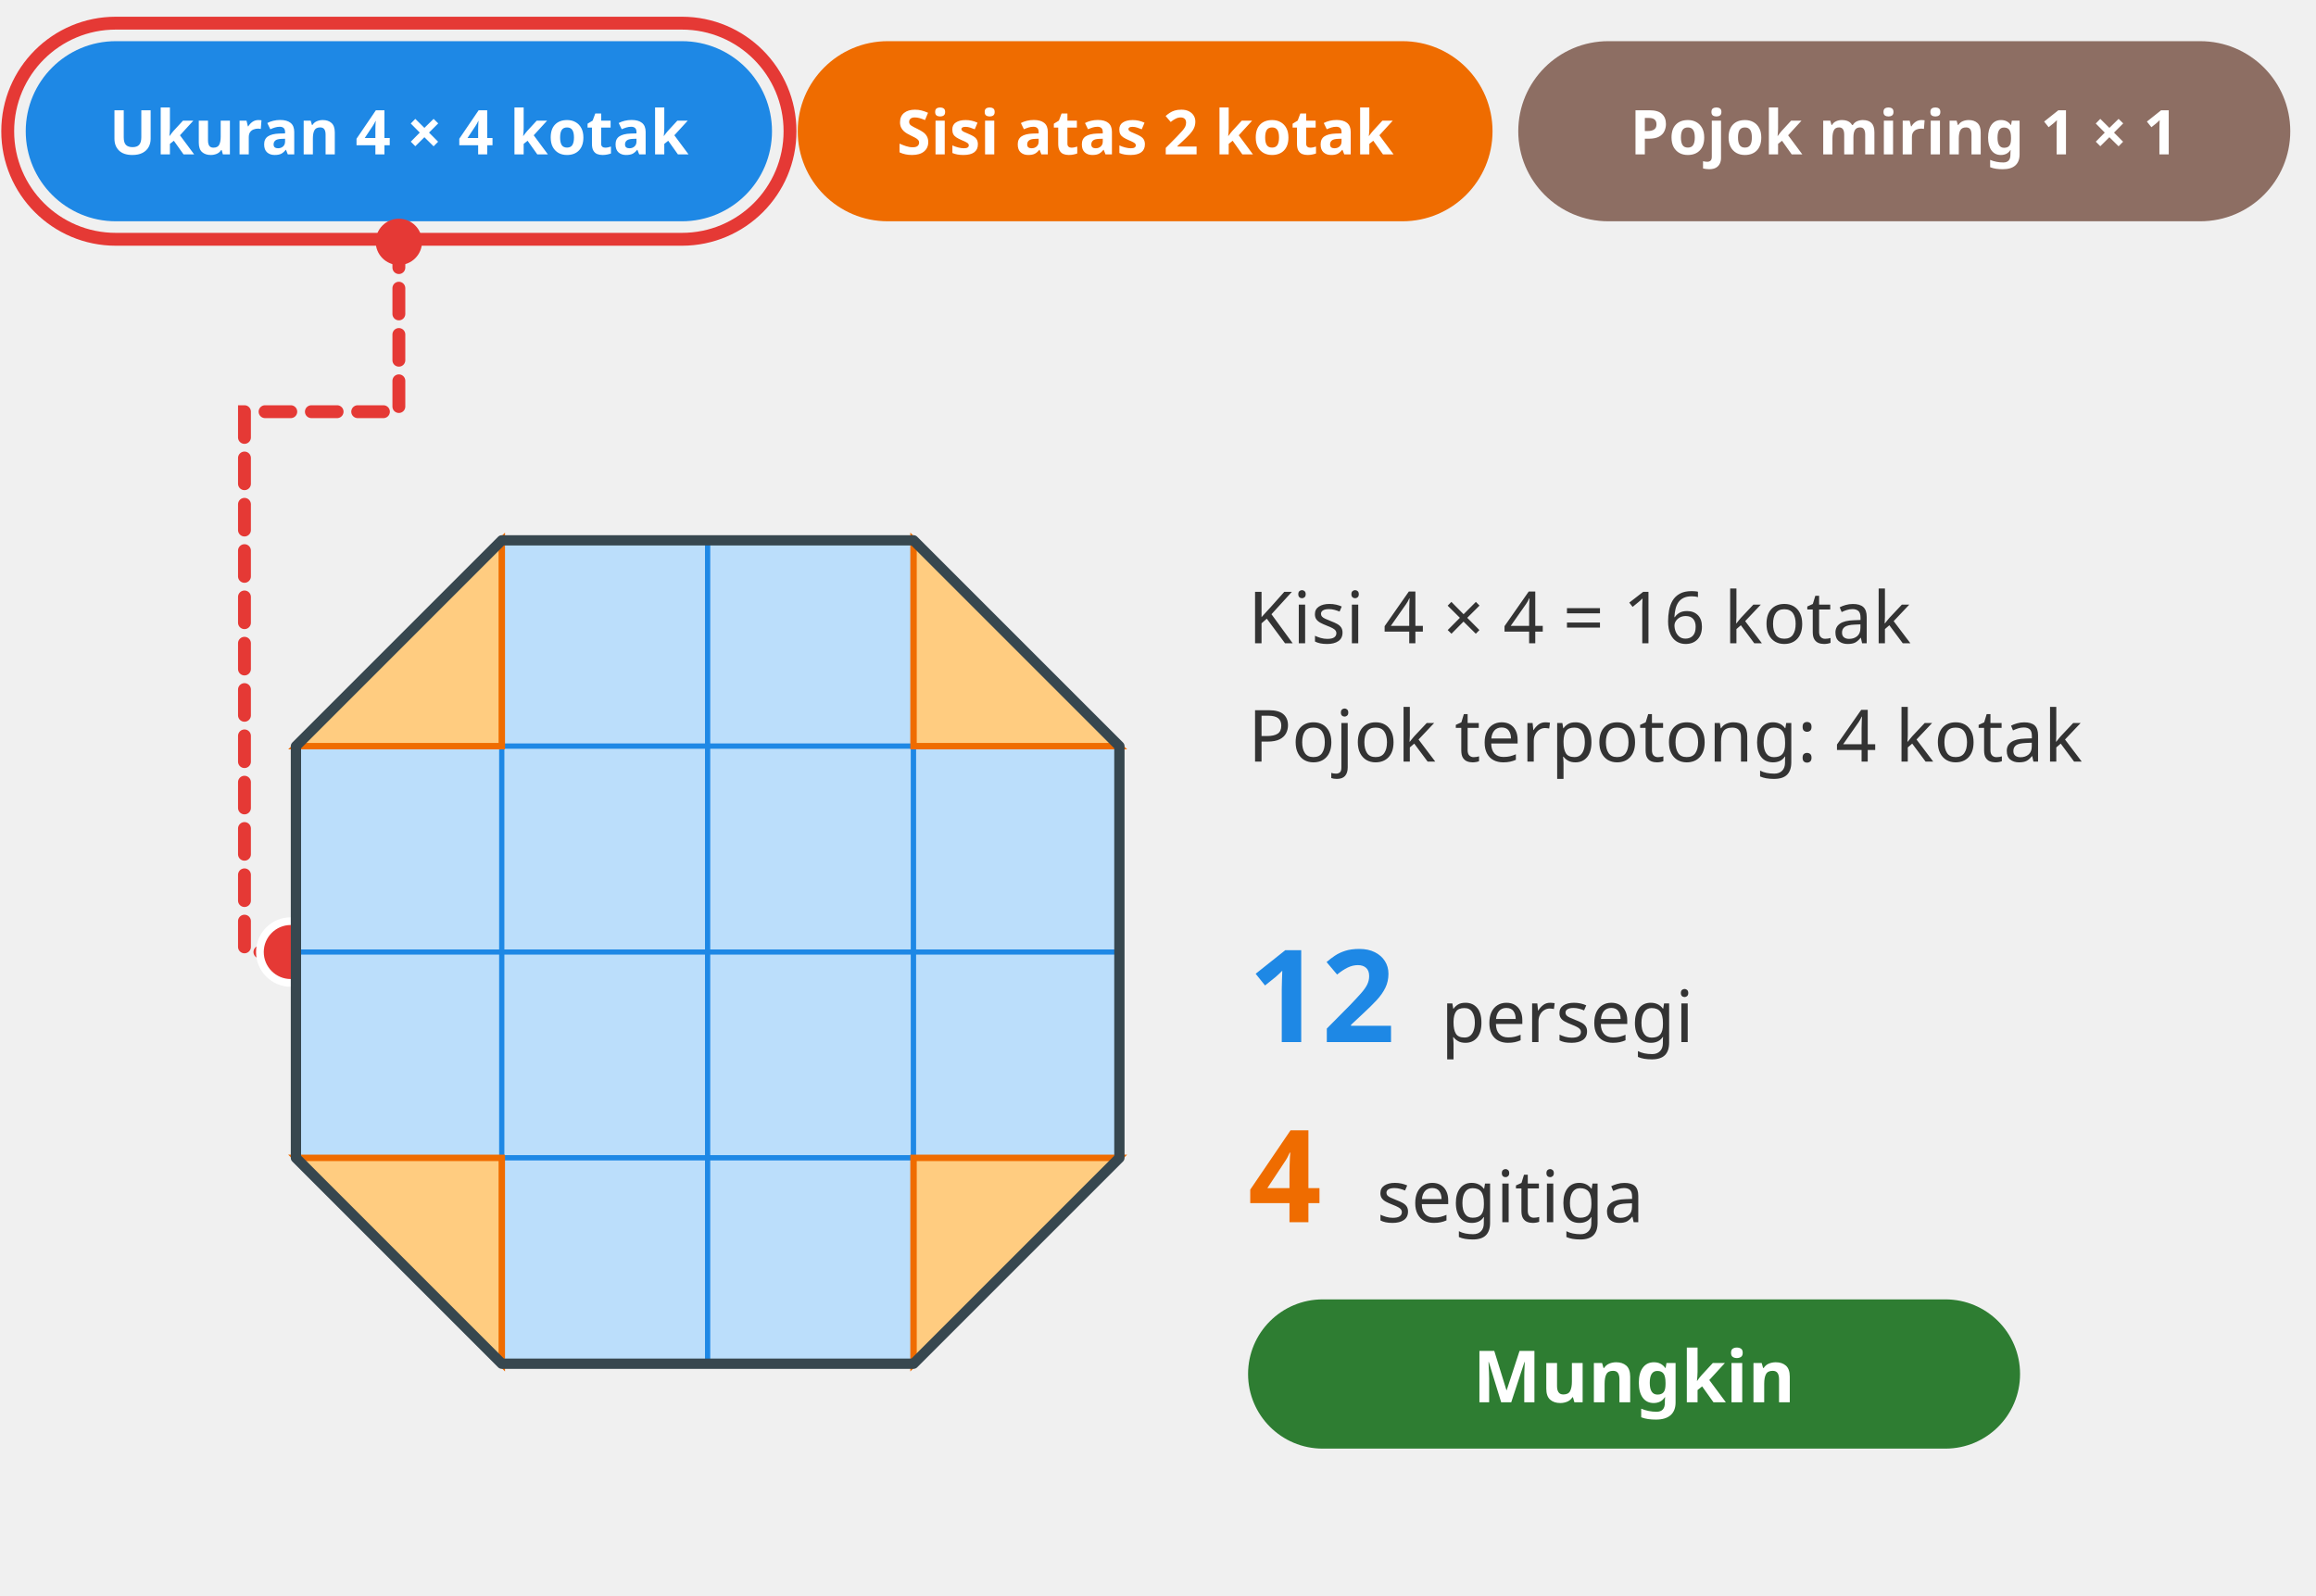
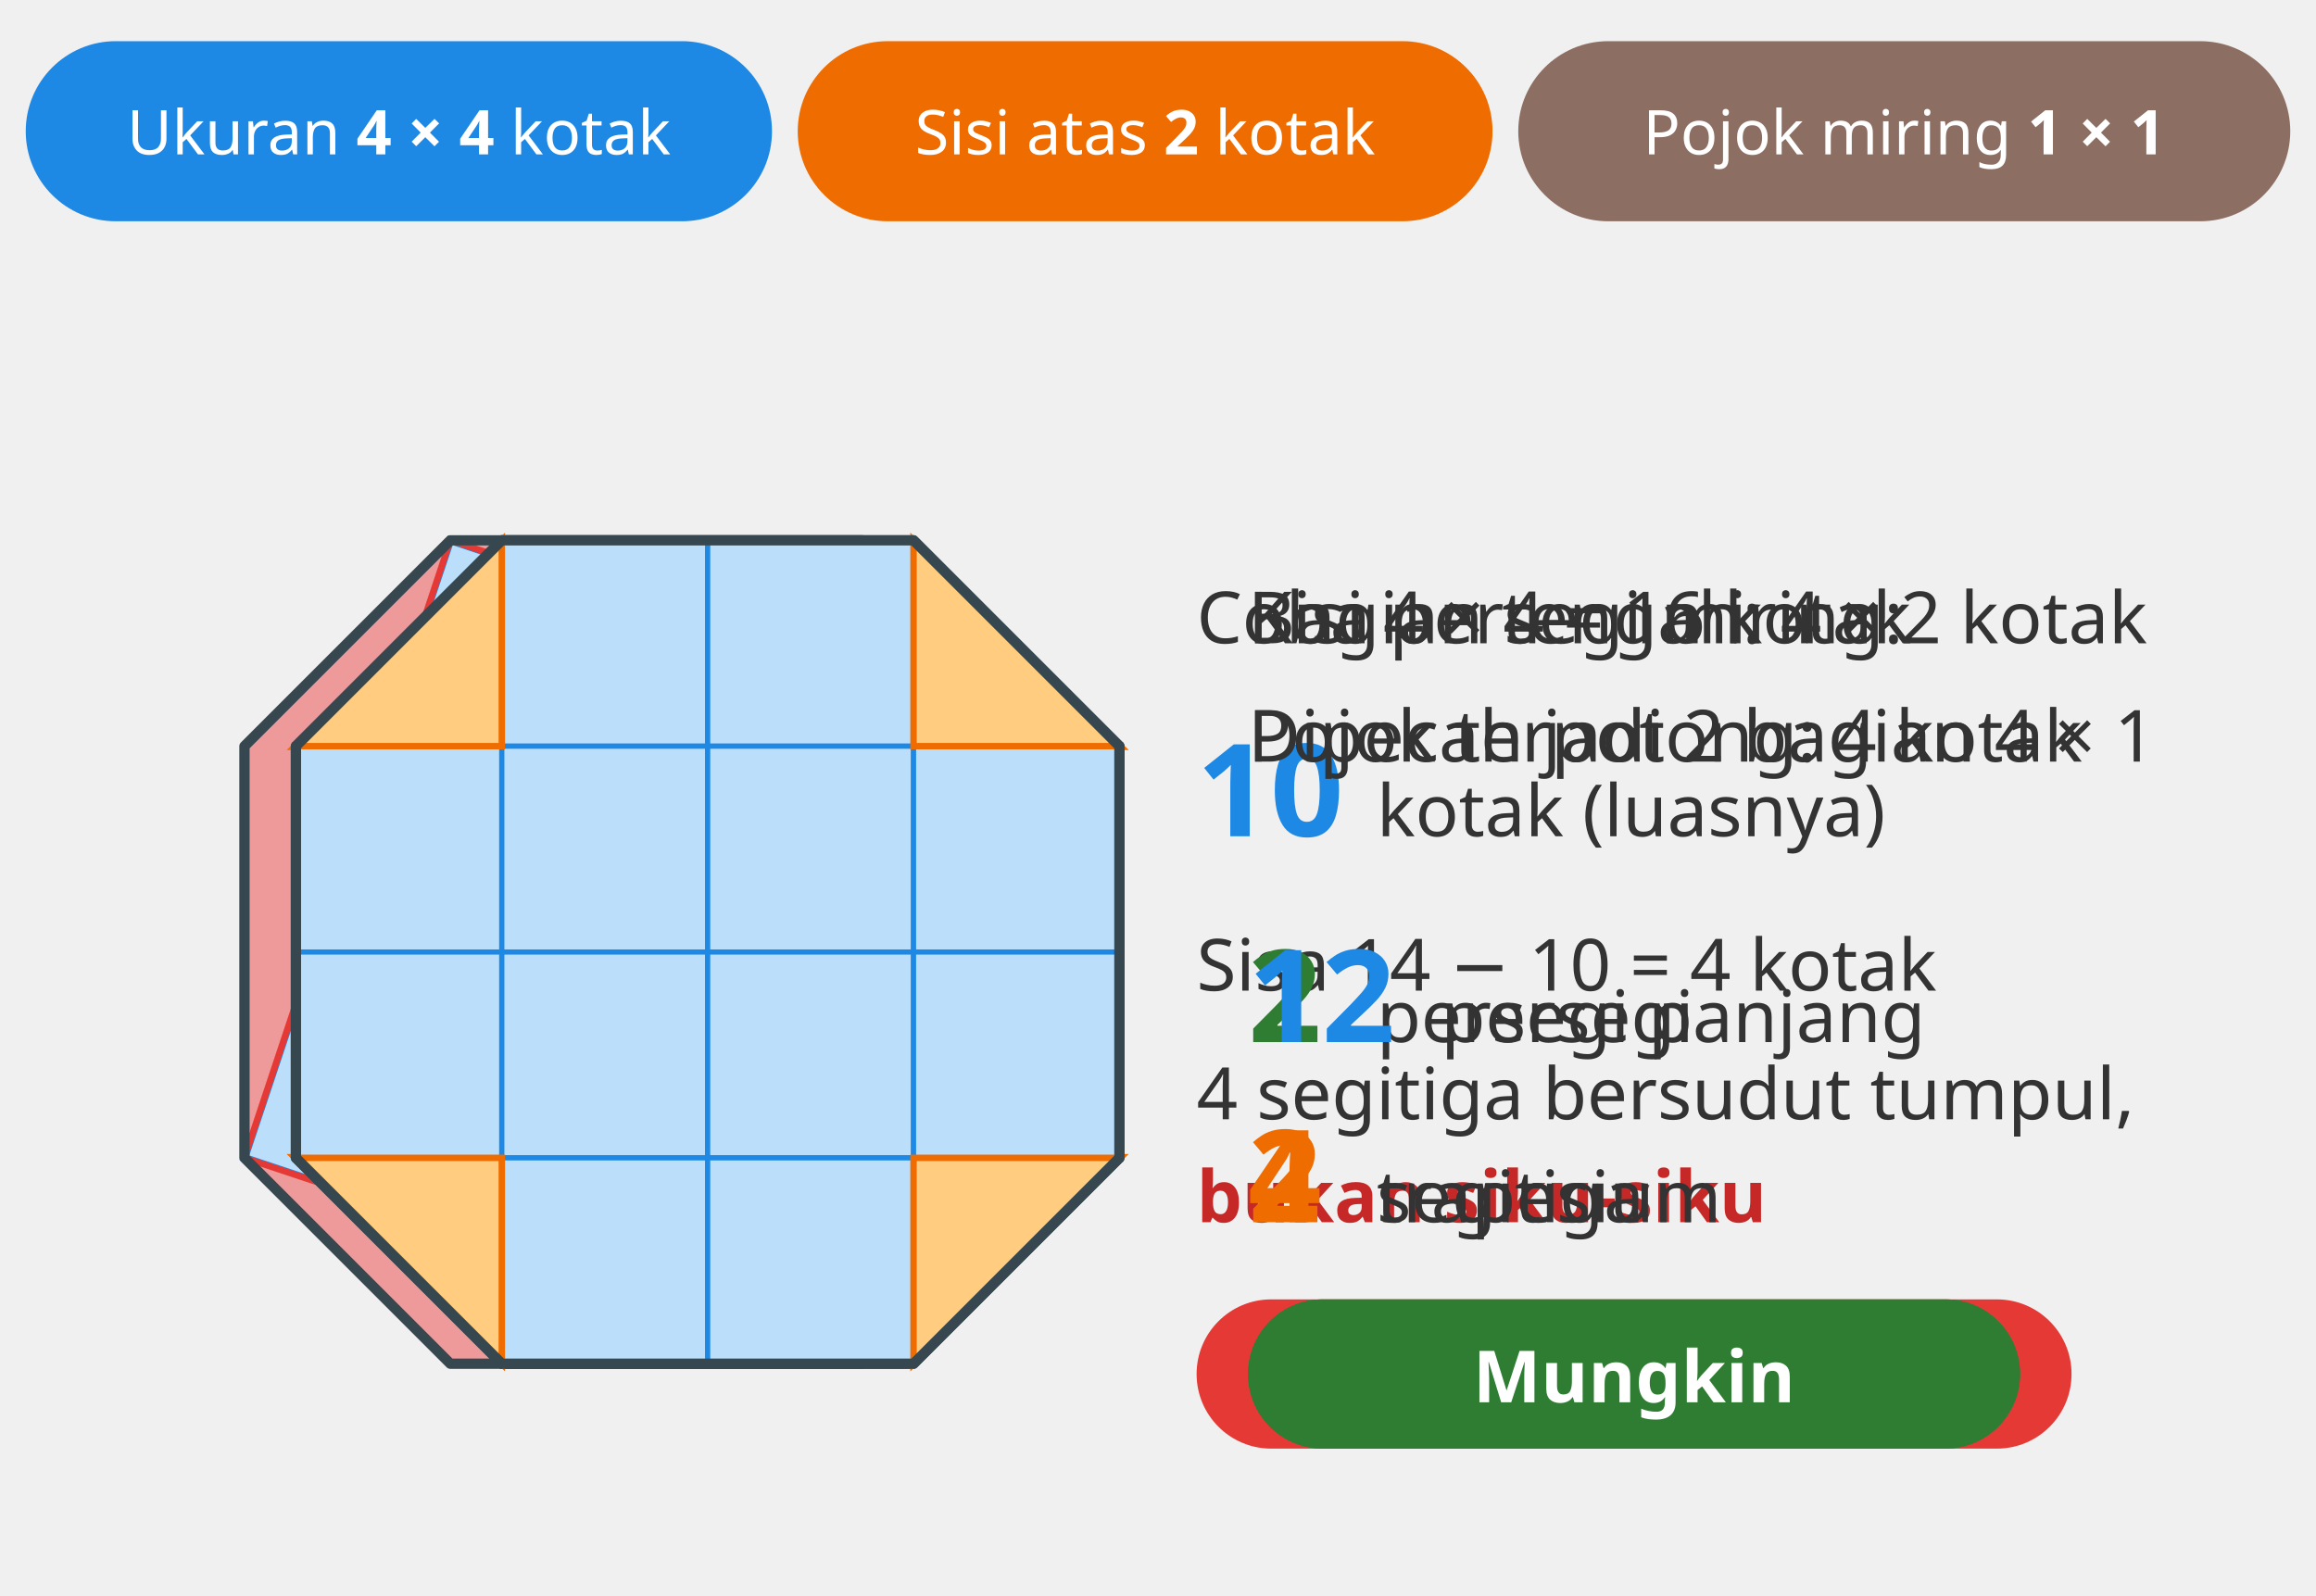
- <svg xmlns="http://www.w3.org/2000/svg" viewBox="0 0 900 620" data-tahap="1" font-family="Poppins, sans-serif">
+ <svg xmlns="http://www.w3.org/2000/svg" viewBox="0 0 900 620" font-family="Poppins, sans-serif">
  <style>
- .tahap{display:none}
- svg[data-tahap="1"] #tahap1,svg[data-tahap="2"] #tahap2,svg[data-tahap="3"] #tahap3{display:inline}
.fx{transform-box:fill-box;transform-origin:center}
.kiri{transform-origin:left center}
.penunjuk{visibility:hidden}
.kini .penunjuk{visibility:visible}
.kini .pop{animation:pop .6s cubic-bezier(.3,1.6,.5,1) both}
.kini .drop{animation:drop .55s ease-out both}
.kini .tumbuh{animation:tumbuh .9s ease-out both}
.kini .muncul{animation:muncul .5s ease-out both}
.kini .garis{stroke-dasharray:900;animation:garis .9s ease-out both}
.kini .kedut{animation:kedut .45s ease-in-out 3}
.kini .sorot{animation:kedut .45s ease-in-out 3,sorot .45s ease-in-out 3}
.kini .cincin{animation:cincin .7s ease-in-out 5}
.kini .alir{animation:muncul .3s ease-out both,alir .5s linear 8}
@keyframes pop{0%{opacity:0;transform:scale(.3)}100%{opacity:1;transform:scale(1)}}
@keyframes drop{0%{opacity:0;transform:translateY(-60px)}70%{opacity:1;transform:translateY(6px)}100%{opacity:1;transform:translateY(0)}}
@keyframes tumbuh{from{transform:scaleX(0)}to{transform:scaleX(1)}}
@keyframes muncul{from{opacity:0}to{opacity:1}}
@keyframes garis{from{stroke-dashoffset:900}to{stroke-dashoffset:0}}
@keyframes kedut{0%,100%{transform:scale(1)}50%{transform:scale(1.22)}}
@keyframes sorot{50%{fill:#E53935}}
@keyframes cincin{0%,100%{transform:scale(1);opacity:1}50%{transform:scale(1.07);opacity:.45}}
@keyframes alir{from{stroke-dashoffset:36}to{stroke-dashoffset:0}}
+ .kini~.tahap{opacity:0}
</style>
  <g id="tahap0">
    <g class="fx pop" style="animation-delay:0.0s">
      <rect x="10" y="16" width="290" height="70" rx="35" fill="#1E88E5" />
-       <text x="155.0" y="60" font-size="24" font-weight="600" fill="#fff" text-anchor="middle">Ukuran 4 × 4 kotak</text>
+       <text x="155.0" y="60" font-size="24" font-weight="500" fill="#fff" text-anchor="middle">Ukuran <tspan font-weight="700">4 × 4</tspan> kotak</text>
    </g>
    <g class="fx pop" style="animation-delay:0.15s">
      <rect x="310" y="16" width="270" height="70" rx="35" fill="#EF6C00" />
-       <text x="445.0" y="60" font-size="24" font-weight="600" fill="#fff" text-anchor="middle">Sisi atas 2 kotak</text>
+       <text x="445.0" y="60" font-size="24" font-weight="500" fill="#fff" text-anchor="middle">Sisi atas <tspan font-weight="700">2</tspan> kotak</text>
    </g>
    <g class="fx pop" style="animation-delay:0.3s">
      <rect x="590" y="16" width="300" height="70" rx="35" fill="#8D6E63" />
-       <text x="740.0" y="60" font-size="24" font-weight="600" fill="#fff" text-anchor="middle">Pojok miring 1 × 1</text>
+       <text x="740.0" y="60" font-size="24" font-weight="500" fill="#fff" text-anchor="middle">Pojok miring <tspan font-weight="700">1 × 1</tspan>
+       </text>
    </g>
  </g>
-   <g id="tahap1" class="tahap kini">
+   <g id="tahap3" class="tahap">
+     <g class="penunjuk">
+       <rect class="fx cincin" x="583" y="9" width="314" height="84" rx="42" fill="none" stroke="#E53935" stroke-width="5" />
+       <path class="alir" d="M 740 94 V160 H135 V250" fill="none" stroke="#E53935" stroke-width="5" stroke-dasharray="10 8" stroke-linecap="round" />
+       <circle class="fx pop" cx="740" cy="94" r="9" fill="#E53935" />
+       <g class="fx pop" style="animation-delay:0.30s">
+         <circle class="fx kedut" style="animation-delay:0.90s" cx="135" cy="250" r="12" fill="#E53935" stroke="#fff" stroke-width="3" />
+       </g>
+     </g>
+     <g transform="translate(35,0)">
+       <polygon class="fx pop" style="animation-delay:0.2s" points="140,210 380,290 300,530 60,450" fill="#BBDEFB" stroke="#1E88E5" stroke-width="3" />
+       <polygon class="fx pop" style="animation-delay:0.50s" points="140,210 300,210 380,290" fill="#EF9A9A" stroke="#E53935" stroke-width="2.5" />
+       <polygon class="fx pop" style="animation-delay:0.62s" points="380,290 380,450 300,530" fill="#EF9A9A" stroke="#E53935" stroke-width="2.5" />
+       <polygon class="fx pop" style="animation-delay:0.74s" points="300,530 140,530 60,450" fill="#EF9A9A" stroke="#E53935" stroke-width="2.5" />
+       <polygon class="fx pop" style="animation-delay:0.86s" points="60,450 60,290 140,210" fill="#EF9A9A" stroke="#E53935" stroke-width="2.5" />
+       <polygon points="140,210 300,210 380,290 380,450 300,530 140,530 60,450 60,290" fill="none" stroke="#37474F" stroke-width="4" stroke-linejoin="round" />
+       <g class="fx muncul" style="animation-delay:0.9s">
+         <text x="262" y="236" font-size="24" font-weight="700" fill="#B71C1C" text-anchor="middle">135°</text>
+         <text x="220" y="395" font-size="28" font-weight="600" fill="#0D47A1" text-anchor="middle">persegi miring</text>
+       </g>
+       <g class="fx muncul" style="animation-delay:0.3s">
+         <text x="430" y="250" font-size="28" font-weight="400" fill="#333">Coba persegi miring:</text>
+       </g>
+       <g class="fx muncul" style="animation-delay:0.5s">
+         <text x="430" y="325" font-size="50" font-weight="700" fill="#1E88E5">10</text>
+         <text x="500" y="325" font-size="28" font-weight="500" fill="#333">kotak (luasnya)</text>
+         <text x="430" y="385" font-size="28" font-weight="400" fill="#333">Sisa 14 − 10 = 4 kotak</text>
+       </g>
+       <g class="fx muncul" style="animation-delay:0.9s">
+         <text x="430" y="435" font-size="28" font-weight="400" fill="#333">4 segitiga bersudut tumpul,</text>
+         <text x="430" y="475" font-size="28" font-weight="700" fill="#C62828">bukan siku-siku</text>
+       </g>
+       <g class="fx drop" style="animation-delay:1.2s">
+         <rect x="430" y="505" width="340" height="58" rx="29" fill="#E53935" />
+         <text x="600.0" y="545" font-size="28" font-weight="700" fill="#fff" text-anchor="middle">Tidak Mungkin</text>
+       </g>
+     </g>
+   </g>
+   <g id="tahap2" class="tahap">
+     <g class="penunjuk">
+       <rect class="fx cincin" x="303" y="9" width="284" height="84" rx="42" fill="none" stroke="#E53935" stroke-width="5" />
+       <path class="alir" d="M 445 94 V160 H275 V210" fill="none" stroke="#E53935" stroke-width="5" stroke-dasharray="10 8" stroke-linecap="round" />
+       <circle class="fx pop" cx="445" cy="94" r="9" fill="#E53935" />
+       <g class="fx pop" style="animation-delay:0.30s">
+         <circle class="fx kedut" style="animation-delay:0.90s" cx="275" cy="210" r="12" fill="#E53935" stroke="#fff" stroke-width="3" />
+       </g>
+     </g>
+     <g transform="translate(55,0)">
+       <rect class="fx pop" style="animation-delay:0.2s" x="60" y="290" width="320" height="80" fill="#C8E6C9" stroke="#2E7D32" stroke-width="3" />
+       <rect class="fx pop" style="animation-delay:0.35s" x="60" y="370" width="320" height="80" fill="#C8E6C9" stroke="#2E7D32" stroke-width="3" />
+       <polygon class="fx pop" style="animation-delay:0.5s" points="60,290 140,210 300,210 380,290" fill="#FFCC80" stroke="#EF6C00" stroke-width="3" />
+       <polygon class="fx pop" style="animation-delay:0.65s" points="60,450 380,450 300,530 140,530" fill="#FFCC80" stroke="#EF6C00" stroke-width="3" />
+       <polygon points="140,210 300,210 380,290 380,450 300,530 140,530 60,450 60,290" fill="none" stroke="#37474F" stroke-width="4" stroke-linejoin="round" />
+       <g class="fx muncul" style="animation-delay:0.8s">
+         <text x="220" y="336" font-size="28" font-weight="600" fill="#1B5E20" text-anchor="middle">4 × 1</text>
+         <text x="220" y="416" font-size="28" font-weight="600" fill="#1B5E20" text-anchor="middle">4 × 1</text>
+         <text x="220" y="265" font-size="24" font-weight="600" fill="#8A3F00" text-anchor="middle">trapesium</text>
+         <text x="220" y="512" font-size="24" font-weight="600" fill="#8A3F00" text-anchor="middle">trapesium</text>
+       </g>
+       <g class="fx muncul" style="animation-delay:0.3s">
+         <text x="430" y="250" font-size="28" font-weight="400" fill="#333">Bagian tengah: 4 × 2 kotak</text>
+         <text x="430" y="296" font-size="28" font-weight="400" fill="#333">Dipecah jadi 2 bagian 4 × 1</text>
+       </g>
+       <g class="fx muncul" style="animation-delay:0.7s">
+         <text x="430" y="405" font-size="50" font-weight="700" fill="#2E7D32">2</text>
+         <text x="480" y="405" font-size="28" font-weight="500" fill="#333"> persegi panjang</text>
+       </g>
+       <g class="fx muncul" style="animation-delay:1.0s">
+         <text x="430" y="475" font-size="50" font-weight="700" fill="#EF6C00">2</text>
+         <text x="480" y="475" font-size="28" font-weight="500" fill="#333"> trapesium</text>
+       </g>
+       <g class="fx drop" style="animation-delay:1.2s">
+         <rect x="430" y="505" width="300" height="58" rx="29" fill="#2E7D32" />
+         <text x="580.0" y="545" font-size="28" font-weight="700" fill="#fff" text-anchor="middle">Mungkin</text>
+       </g>
+     </g>
+   </g>
+   <g id="tahap1" class="tahap">
    <g class="penunjuk">
      <rect class="fx cincin" x="3" y="9" width="304" height="84" rx="42" fill="none" stroke="#E53935" stroke-width="5" />
      <path class="alir" d="M 155 94 V160 H95 V370 H113" fill="none" stroke="#E53935" stroke-width="5" stroke-dasharray="10 8" stroke-linecap="round" />
      <circle class="fx pop" cx="155" cy="94" r="9" fill="#E53935" />
      <g class="fx pop" style="animation-delay:0.30s">
        <circle class="fx kedut" style="animation-delay:0.90s" cx="113" cy="370" r="12" fill="#E53935" stroke="#fff" stroke-width="3" />
      </g>
    </g>
    <g transform="translate(55,0)">
      <rect class="fx pop" style="animation-delay:0.20s" x="140" y="210" width="80" height="80" fill="#BBDEFB" stroke="#1E88E5" stroke-width="2" />
      <rect class="fx pop" style="animation-delay:0.26s" x="220" y="210" width="80" height="80" fill="#BBDEFB" stroke="#1E88E5" stroke-width="2" />
      <rect class="fx pop" style="animation-delay:0.32s" x="60" y="290" width="80" height="80" fill="#BBDEFB" stroke="#1E88E5" stroke-width="2" />
      <rect class="fx pop" style="animation-delay:0.38s" x="140" y="290" width="80" height="80" fill="#BBDEFB" stroke="#1E88E5" stroke-width="2" />
      <rect class="fx pop" style="animation-delay:0.44s" x="220" y="290" width="80" height="80" fill="#BBDEFB" stroke="#1E88E5" stroke-width="2" />
      <rect class="fx pop" style="animation-delay:0.50s" x="300" y="290" width="80" height="80" fill="#BBDEFB" stroke="#1E88E5" stroke-width="2" />
      <rect class="fx pop" style="animation-delay:0.56s" x="60" y="370" width="80" height="80" fill="#BBDEFB" stroke="#1E88E5" stroke-width="2" />
      <rect class="fx pop" style="animation-delay:0.62s" x="140" y="370" width="80" height="80" fill="#BBDEFB" stroke="#1E88E5" stroke-width="2" />
      <rect class="fx pop" style="animation-delay:0.68s" x="220" y="370" width="80" height="80" fill="#BBDEFB" stroke="#1E88E5" stroke-width="2" />
      <rect class="fx pop" style="animation-delay:0.74s" x="300" y="370" width="80" height="80" fill="#BBDEFB" stroke="#1E88E5" stroke-width="2" />
      <rect class="fx pop" style="animation-delay:0.80s" x="140" y="450" width="80" height="80" fill="#BBDEFB" stroke="#1E88E5" stroke-width="2" />
      <rect class="fx pop" style="animation-delay:0.86s" x="220" y="450" width="80" height="80" fill="#BBDEFB" stroke="#1E88E5" stroke-width="2" />
      <polygon class="fx pop" style="animation-delay:0.90s" points="140,210 140,290 60,290" fill="#FFCC80" stroke="#EF6C00" stroke-width="2.5" />
      <polygon class="fx pop" style="animation-delay:1.02s" points="300,210 300,290 380,290" fill="#FFCC80" stroke="#EF6C00" stroke-width="2.5" />
      <polygon class="fx pop" style="animation-delay:1.14s" points="60,450 140,450 140,530" fill="#FFCC80" stroke="#EF6C00" stroke-width="2.5" />
      <polygon class="fx pop" style="animation-delay:1.26s" points="380,450 300,450 300,530" fill="#FFCC80" stroke="#EF6C00" stroke-width="2.5" />
      <polygon points="140,210 300,210 380,290 380,450 300,530 140,530 60,450 60,290" fill="none" stroke="#37474F" stroke-width="4" stroke-linejoin="round" />
      <g class="fx muncul" style="animation-delay:0.3s">
        <text x="430" y="250" font-size="28" font-weight="400" fill="#333">Kisi 4 × 4 = 16 kotak</text>
        <text x="430" y="296" font-size="28" font-weight="400" fill="#333">Pojok terpotong: 4 kotak</text>
      </g>
      <g class="fx muncul" style="animation-delay:0.7s">
        <text x="430" y="405" font-size="50" font-weight="700" fill="#1E88E5">12</text>
        <text x="505" y="405" font-size="28" font-weight="500" fill="#333"> persegi</text>
      </g>
      <g class="fx muncul" style="animation-delay:1.0s">
        <text x="430" y="475" font-size="50" font-weight="700" fill="#EF6C00">4</text>
        <text x="480" y="475" font-size="28" font-weight="500" fill="#333"> segitiga</text>
      </g>
      <g class="fx drop" style="animation-delay:1.2s">
        <rect x="430" y="505" width="300" height="58" rx="29" fill="#2E7D32" />
        <text x="580.0" y="545" font-size="28" font-weight="700" fill="#fff" text-anchor="middle">Mungkin</text>
      </g>
    </g>
  </g>
-   <g id="tahap2" class="tahap">
-     <g class="penunjuk">
-       <rect class="fx cincin" x="303" y="9" width="284" height="84" rx="42" fill="none" stroke="#E53935" stroke-width="5" />
-       <path class="alir" d="M 445 94 V160 H275 V210" fill="none" stroke="#E53935" stroke-width="5" stroke-dasharray="10 8" stroke-linecap="round" />
-       <circle class="fx pop" cx="445" cy="94" r="9" fill="#E53935" />
-       <g class="fx pop" style="animation-delay:0.30s">
-         <circle class="fx kedut" style="animation-delay:0.90s" cx="275" cy="210" r="12" fill="#E53935" stroke="#fff" stroke-width="3" />
-       </g>
-     </g>
-     <g transform="translate(55,0)">
-       <rect class="fx pop" style="animation-delay:0.2s" x="60" y="290" width="320" height="80" fill="#C8E6C9" stroke="#2E7D32" stroke-width="3" />
-       <rect class="fx pop" style="animation-delay:0.35s" x="60" y="370" width="320" height="80" fill="#C8E6C9" stroke="#2E7D32" stroke-width="3" />
-       <polygon class="fx pop" style="animation-delay:0.5s" points="60,290 140,210 300,210 380,290" fill="#FFCC80" stroke="#EF6C00" stroke-width="3" />
-       <polygon class="fx pop" style="animation-delay:0.65s" points="60,450 380,450 300,530 140,530" fill="#FFCC80" stroke="#EF6C00" stroke-width="3" />
-       <polygon points="140,210 300,210 380,290 380,450 300,530 140,530 60,450 60,290" fill="none" stroke="#37474F" stroke-width="4" stroke-linejoin="round" />
-       <g class="fx muncul" style="animation-delay:0.8s">
-         <text x="220" y="336" font-size="28" font-weight="600" fill="#1B5E20" text-anchor="middle">4 × 1</text>
-         <text x="220" y="416" font-size="28" font-weight="600" fill="#1B5E20" text-anchor="middle">4 × 1</text>
-         <text x="220" y="265" font-size="24" font-weight="600" fill="#8A3F00" text-anchor="middle">trapesium</text>
-         <text x="220" y="512" font-size="24" font-weight="600" fill="#8A3F00" text-anchor="middle">trapesium</text>
-       </g>
-       <g class="fx muncul" style="animation-delay:0.3s">
-         <text x="430" y="250" font-size="28" font-weight="400" fill="#333">Bagian tengah: 4 × 2 kotak</text>
-         <text x="430" y="296" font-size="28" font-weight="400" fill="#333">Dipecah jadi 2 bagian 4 × 1</text>
-       </g>
-       <g class="fx muncul" style="animation-delay:0.7s">
-         <text x="430" y="405" font-size="50" font-weight="700" fill="#2E7D32">2</text>
-         <text x="480" y="405" font-size="28" font-weight="500" fill="#333"> persegi panjang</text>
-       </g>
-       <g class="fx muncul" style="animation-delay:1.0s">
-         <text x="430" y="475" font-size="50" font-weight="700" fill="#EF6C00">2</text>
-         <text x="480" y="475" font-size="28" font-weight="500" fill="#333"> trapesium</text>
-       </g>
-       <g class="fx drop" style="animation-delay:1.2s">
-         <rect x="430" y="505" width="300" height="58" rx="29" fill="#2E7D32" />
-         <text x="580.0" y="545" font-size="28" font-weight="700" fill="#fff" text-anchor="middle">Mungkin</text>
-       </g>
-     </g>
-   </g>
-   <g id="tahap3" class="tahap">
-     <g class="penunjuk">
-       <rect class="fx cincin" x="583" y="9" width="314" height="84" rx="42" fill="none" stroke="#E53935" stroke-width="5" />
-       <path class="alir" d="M 740 94 V160 H135 V250" fill="none" stroke="#E53935" stroke-width="5" stroke-dasharray="10 8" stroke-linecap="round" />
-       <circle class="fx pop" cx="740" cy="94" r="9" fill="#E53935" />
-       <g class="fx pop" style="animation-delay:0.30s">
-         <circle class="fx kedut" style="animation-delay:0.90s" cx="135" cy="250" r="12" fill="#E53935" stroke="#fff" stroke-width="3" />
-       </g>
-     </g>
-     <g transform="translate(35,0)">
-       <polygon class="fx pop" style="animation-delay:0.2s" points="140,210 380,290 300,530 60,450" fill="#BBDEFB" stroke="#1E88E5" stroke-width="3" />
-       <polygon class="fx pop" style="animation-delay:0.50s" points="140,210 300,210 380,290" fill="#EF9A9A" stroke="#E53935" stroke-width="2.5" />
-       <polygon class="fx pop" style="animation-delay:0.62s" points="380,290 380,450 300,530" fill="#EF9A9A" stroke="#E53935" stroke-width="2.5" />
-       <polygon class="fx pop" style="animation-delay:0.74s" points="300,530 140,530 60,450" fill="#EF9A9A" stroke="#E53935" stroke-width="2.5" />
-       <polygon class="fx pop" style="animation-delay:0.86s" points="60,450 60,290 140,210" fill="#EF9A9A" stroke="#E53935" stroke-width="2.5" />
-       <polygon points="140,210 300,210 380,290 380,450 300,530 140,530 60,450 60,290" fill="none" stroke="#37474F" stroke-width="4" stroke-linejoin="round" />
-       <g class="fx muncul" style="animation-delay:0.9s">
-         <text x="262" y="236" font-size="24" font-weight="700" fill="#B71C1C" text-anchor="middle">135°</text>
-         <text x="220" y="395" font-size="28" font-weight="600" fill="#0D47A1" text-anchor="middle">persegi miring</text>
-       </g>
-       <g class="fx muncul" style="animation-delay:0.3s">
-         <text x="430" y="250" font-size="28" font-weight="400" fill="#333">Coba persegi miring:</text>
-       </g>
-       <g class="fx muncul" style="animation-delay:0.5s">
-         <text x="430" y="325" font-size="50" font-weight="700" fill="#1E88E5">10</text>
-         <text x="500" y="325" font-size="28" font-weight="500" fill="#333">kotak (luasnya)</text>
-         <text x="430" y="385" font-size="28" font-weight="400" fill="#333">Sisa 14 − 10 = 4 kotak</text>
-       </g>
-       <g class="fx muncul" style="animation-delay:0.9s">
-         <text x="430" y="435" font-size="28" font-weight="400" fill="#333">4 segitiga bersudut tumpul,</text>
-         <text x="430" y="475" font-size="28" font-weight="700" fill="#C62828">bukan siku-siku</text>
-       </g>
-       <g class="fx drop" style="animation-delay:1.2s">
-         <rect x="430" y="505" width="340" height="58" rx="29" fill="#E53935" />
-         <text x="600.0" y="545" font-size="28" font-weight="700" fill="#fff" text-anchor="middle">Tidak Mungkin</text>
-       </g>
-     </g>
-   </g>
</svg>
